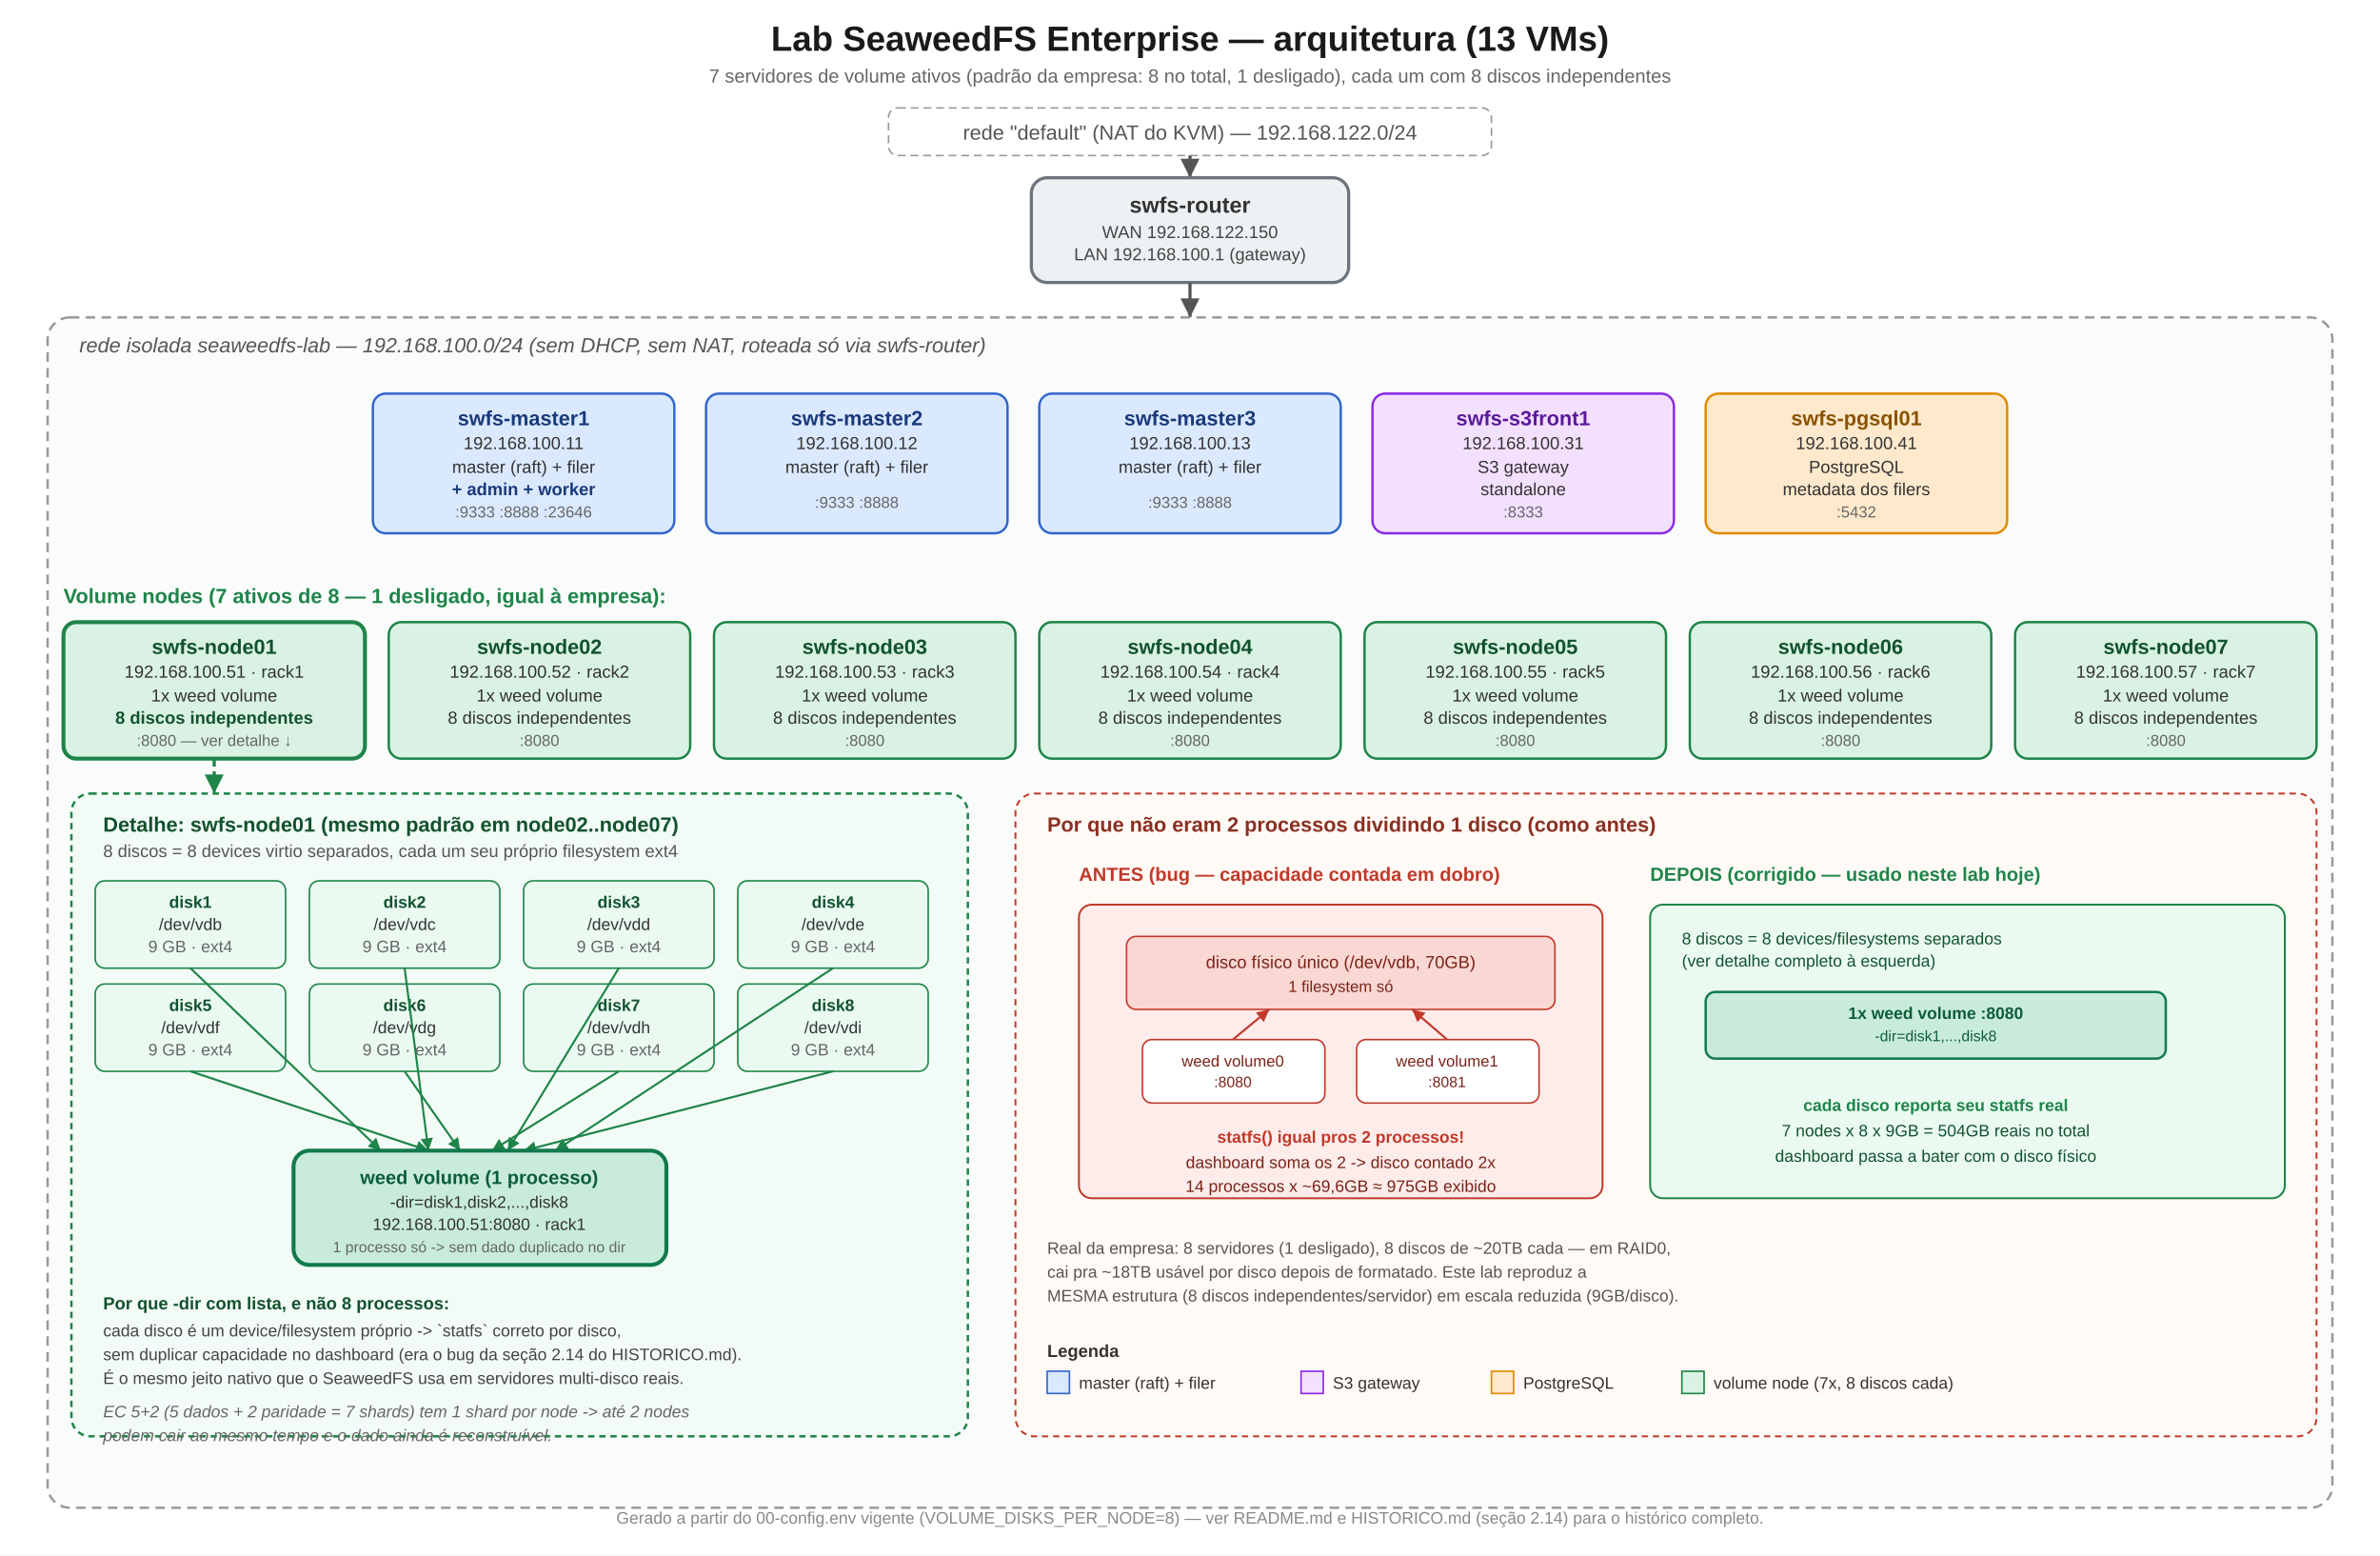
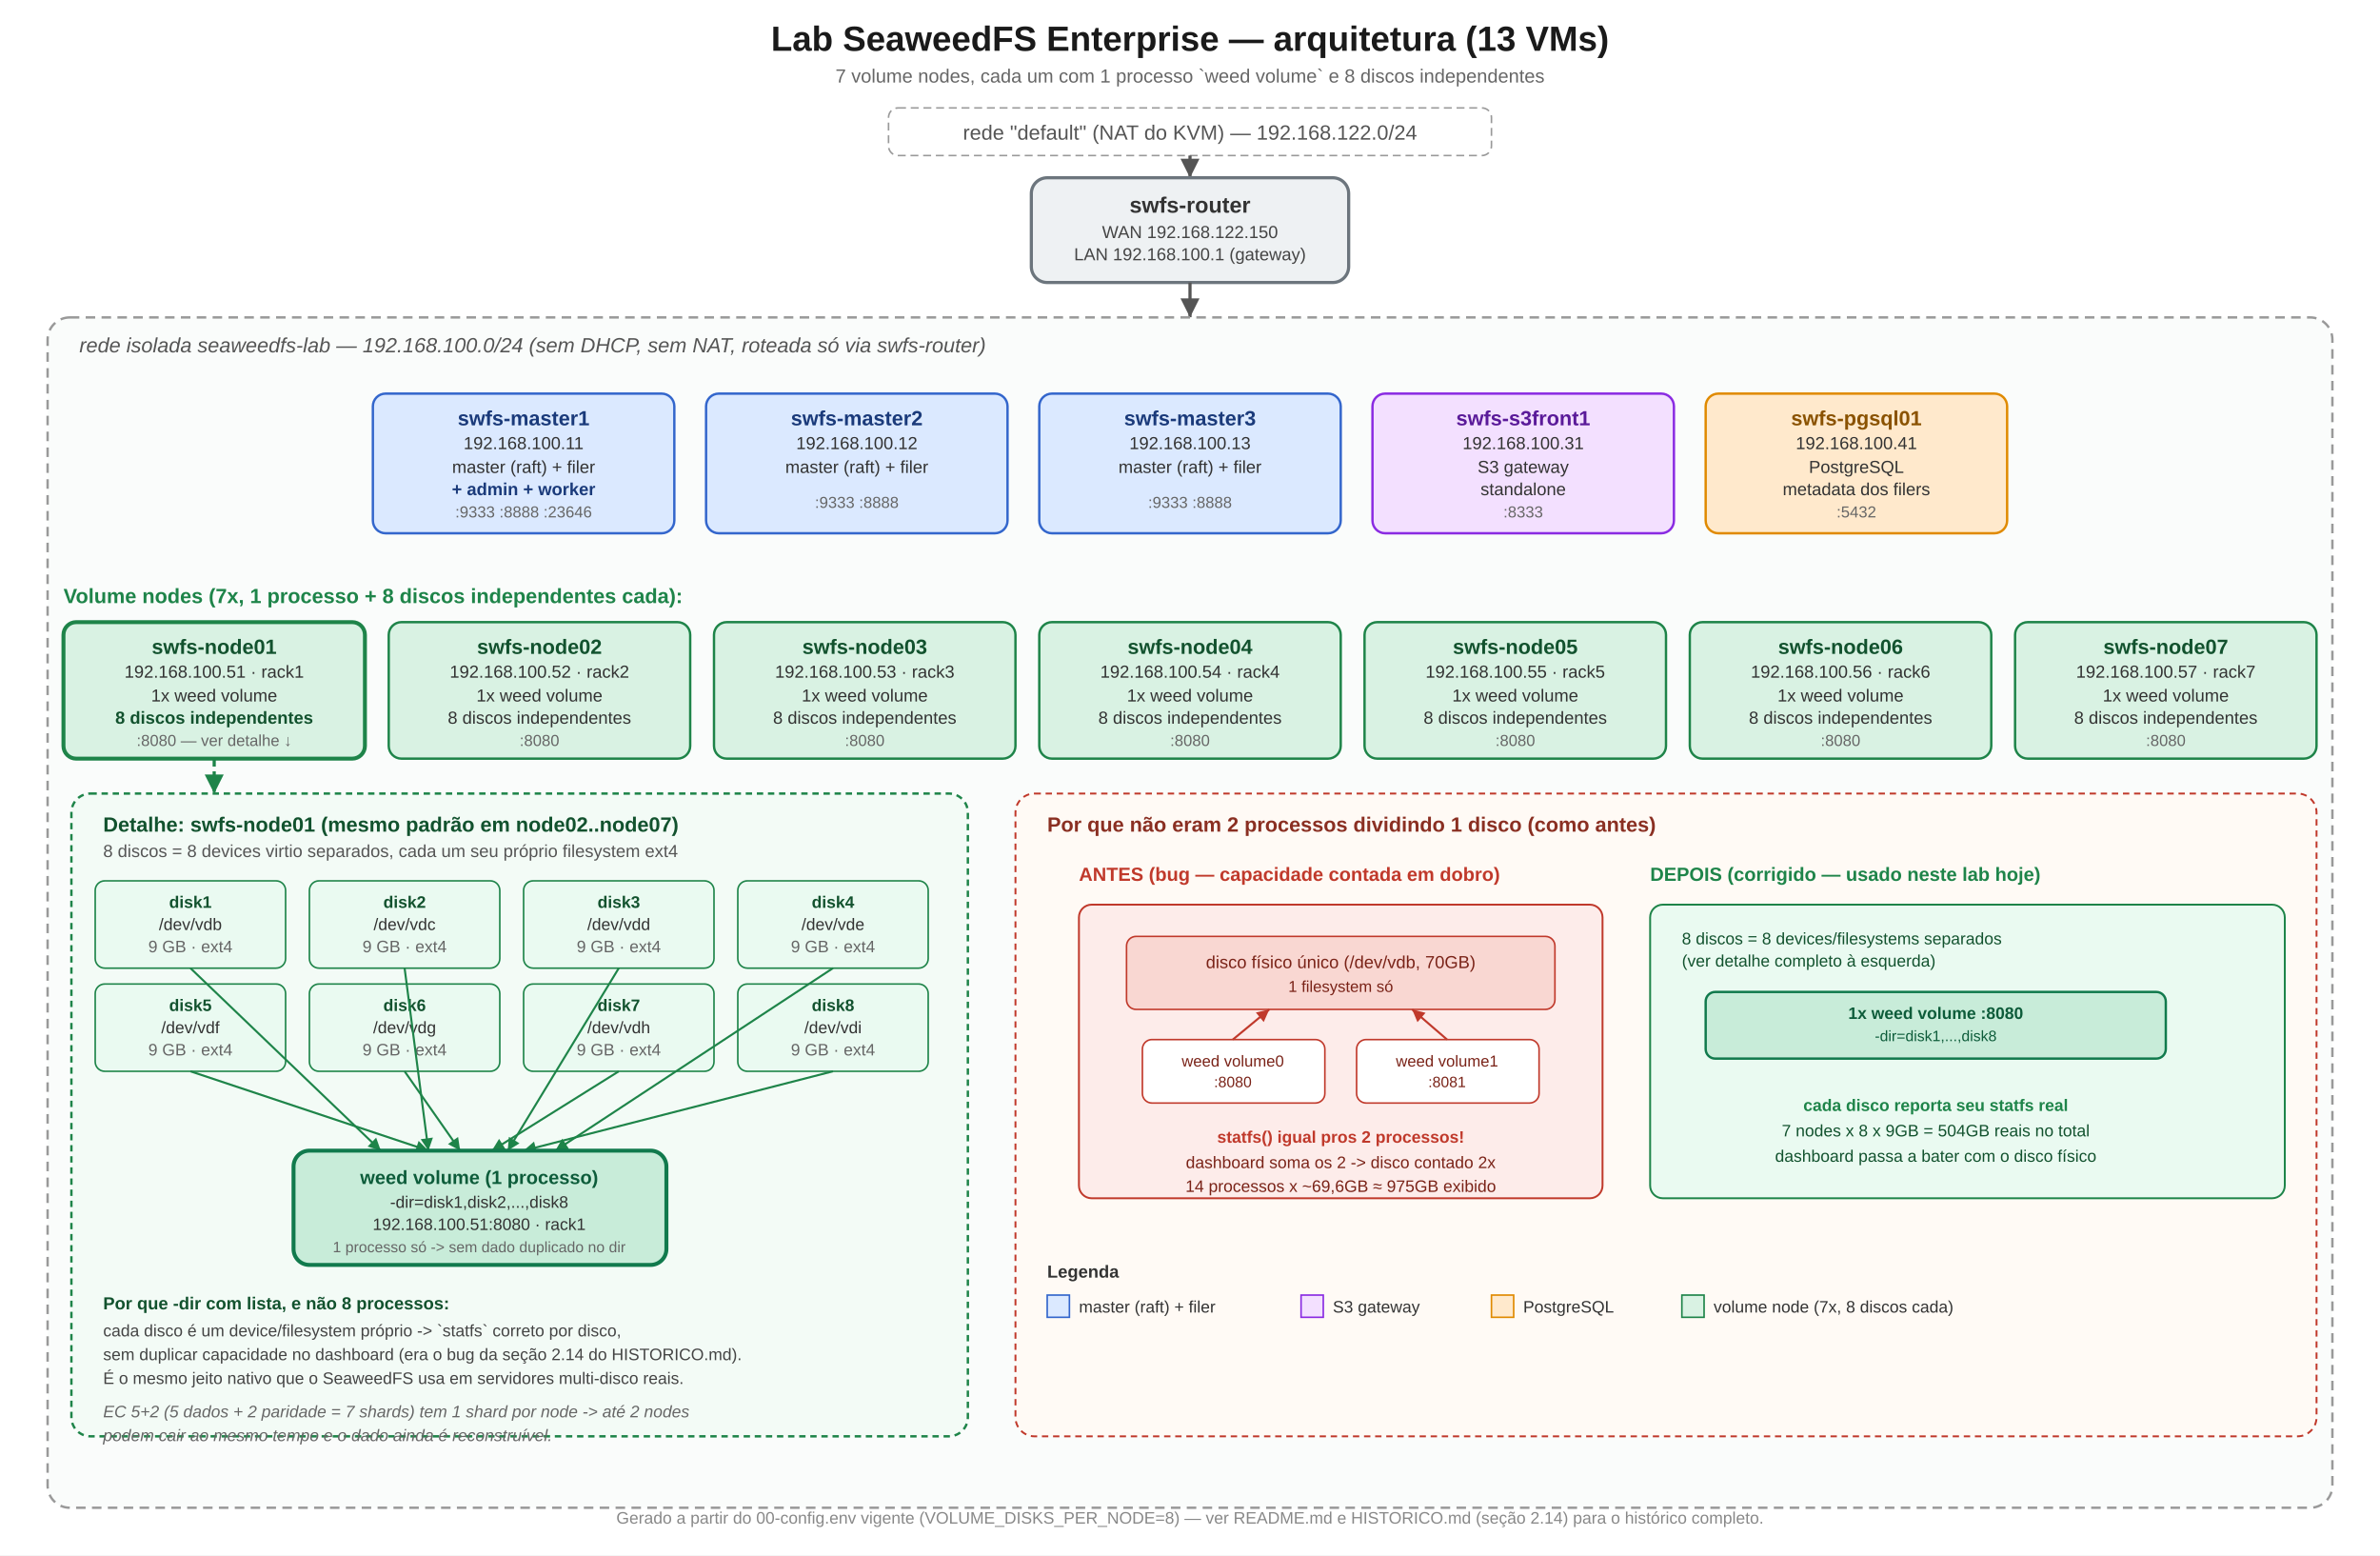
<svg xmlns="http://www.w3.org/2000/svg" viewBox="0 0 1500 980" font-family="Arial, Helvetica, sans-serif">
  <defs>
    <marker id="arrow" markerWidth="8" markerHeight="8" refX="6" refY="3" orient="auto">
      <path d="M0,0 L6,3 L0,6 Z" fill="#555" />
    </marker>
    <marker id="arrowGreen" markerWidth="8" markerHeight="8" refX="6" refY="3" orient="auto">
      <path d="M0,0 L6,3 L0,6 Z" fill="#1e8449" />
    </marker>
    <marker id="arrowRed" markerWidth="8" markerHeight="8" refX="6" refY="3" orient="auto">
      <path d="M0,0 L6,3 L0,6 Z" fill="#c0392b" />
    </marker>
  </defs>
  <rect x="0" y="0" width="1500" height="980" fill="#ffffff" />
  <text x="750" y="32" text-anchor="middle" font-size="22" font-weight="bold" fill="#1a1a1a">Lab SeaweedFS Enterprise — arquitetura (13 VMs)</text>
-   <text x="750" y="52" text-anchor="middle" font-size="12" fill="#666">7 servidores de volume ativos (padrão da empresa: 8 no total, 1 desligado), cada um com 8 discos independentes</text>
+   <text x="750" y="52" text-anchor="middle" font-size="12" fill="#666">7 volume nodes, cada um com 1 processo `weed volume` e 8 discos independentes</text>
  <rect x="560" y="68" width="380" height="30" rx="6" fill="none" stroke="#999" stroke-dasharray="5,3" />
  <text x="750" y="88" text-anchor="middle" font-size="13" fill="#555">rede "default" (NAT do KVM) — 192.168.122.0/24</text>
  <line x1="750" y1="98" x2="750" y2="112" stroke="#555" stroke-width="2" marker-end="url(#arrow)" />
  <rect x="650" y="112" width="200" height="66" rx="10" fill="#eef1f3" stroke="#6c757d" stroke-width="2" />
  <text x="750" y="134" text-anchor="middle" font-size="14" font-weight="bold" fill="#333">swfs-router</text>
  <text x="750" y="150" text-anchor="middle" font-size="11" fill="#444">WAN 192.168.122.150</text>
  <text x="750" y="164" text-anchor="middle" font-size="11" fill="#444">LAN 192.168.100.1 (gateway)</text>
  <line x1="750" y1="178" x2="750" y2="200" stroke="#555" stroke-width="2" marker-end="url(#arrow)" />
  <rect x="30" y="200" width="1440" height="750" rx="14" fill="#fafcfb" stroke="#999" stroke-dasharray="6,4" stroke-width="1.5" />
  <text x="50" y="222" font-size="13" font-style="italic" fill="#555">rede isolada seaweedfs-lab — 192.168.100.0/24 (sem DHCP, sem NAT, roteada só via swfs-router)</text>
  <rect x="235" y="248" width="190" height="88" rx="8" fill="#dbe9ff" stroke="#3366cc" stroke-width="1.5" />
  <text x="330" y="268" text-anchor="middle" font-size="13" font-weight="bold" fill="#1a3a7a">swfs-master1</text>
  <text x="330" y="283" text-anchor="middle" font-size="11" fill="#333">192.168.100.11</text>
  <text x="330" y="298" text-anchor="middle" font-size="11" fill="#333">master (raft) + filer</text>
  <text x="330" y="312" text-anchor="middle" font-size="11" font-weight="bold" fill="#1a3a7a">+ admin + worker</text>
  <text x="330" y="326" text-anchor="middle" font-size="10" fill="#666">:9333 :8888 :23646</text>
  <rect x="445" y="248" width="190" height="88" rx="8" fill="#dbe9ff" stroke="#3366cc" stroke-width="1.5" />
  <text x="540" y="268" text-anchor="middle" font-size="13" font-weight="bold" fill="#1a3a7a">swfs-master2</text>
  <text x="540" y="283" text-anchor="middle" font-size="11" fill="#333">192.168.100.12</text>
  <text x="540" y="298" text-anchor="middle" font-size="11" fill="#333">master (raft) + filer</text>
  <text x="540" y="320" text-anchor="middle" font-size="10" fill="#666">:9333 :8888</text>
  <rect x="655" y="248" width="190" height="88" rx="8" fill="#dbe9ff" stroke="#3366cc" stroke-width="1.5" />
  <text x="750" y="268" text-anchor="middle" font-size="13" font-weight="bold" fill="#1a3a7a">swfs-master3</text>
  <text x="750" y="283" text-anchor="middle" font-size="11" fill="#333">192.168.100.13</text>
  <text x="750" y="298" text-anchor="middle" font-size="11" fill="#333">master (raft) + filer</text>
  <text x="750" y="320" text-anchor="middle" font-size="10" fill="#666">:9333 :8888</text>
  <rect x="865" y="248" width="190" height="88" rx="8" fill="#f3e0ff" stroke="#8a2be2" stroke-width="1.5" />
  <text x="960" y="268" text-anchor="middle" font-size="13" font-weight="bold" fill="#5a1a99">swfs-s3front1</text>
  <text x="960" y="283" text-anchor="middle" font-size="11" fill="#333">192.168.100.31</text>
  <text x="960" y="298" text-anchor="middle" font-size="11" fill="#333">S3 gateway</text>
  <text x="960" y="312" text-anchor="middle" font-size="11" fill="#333">standalone</text>
  <text x="960" y="326" text-anchor="middle" font-size="10" fill="#666">:8333</text>
  <rect x="1075" y="248" width="190" height="88" rx="8" fill="#ffe9cc" stroke="#e08a00" stroke-width="1.5" />
  <text x="1170" y="268" text-anchor="middle" font-size="13" font-weight="bold" fill="#8a5200">swfs-pgsql01</text>
  <text x="1170" y="283" text-anchor="middle" font-size="11" fill="#333">192.168.100.41</text>
  <text x="1170" y="298" text-anchor="middle" font-size="11" fill="#333">PostgreSQL</text>
  <text x="1170" y="312" text-anchor="middle" font-size="11" fill="#333">metadata dos filers</text>
  <text x="1170" y="326" text-anchor="middle" font-size="10" fill="#666">:5432</text>
-   <text x="40" y="380" font-size="13" font-weight="bold" fill="#1e8449">Volume nodes (7 ativos de 8 — 1 desligado, igual à empresa):</text>
+   <text x="40" y="380" font-size="13" font-weight="bold" fill="#1e8449">Volume nodes (7x, 1 processo + 8 discos independentes cada):</text>
  <g id="volnodes">
    <rect x="40" y="392" width="190" height="86" rx="8" fill="#d9f2e3" stroke="#1e8449" stroke-width="2.5" />
    <text x="135" y="412" text-anchor="middle" font-size="13" font-weight="bold" fill="#12522e">swfs-node01</text>
    <text x="135" y="427" text-anchor="middle" font-size="11" fill="#333">192.168.100.51 · rack1</text>
    <text x="135" y="442" text-anchor="middle" font-size="11" fill="#333">1x weed volume</text>
    <text x="135" y="456" text-anchor="middle" font-size="11" font-weight="bold" fill="#12522e">8 discos independentes</text>
    <text x="135" y="470" text-anchor="middle" font-size="10" fill="#666">:8080 — ver detalhe ↓</text>
    <rect x="245" y="392" width="190" height="86" rx="8" fill="#d9f2e3" stroke="#1e8449" stroke-width="1.5" />
    <text x="340" y="412" text-anchor="middle" font-size="13" font-weight="bold" fill="#12522e">swfs-node02</text>
    <text x="340" y="427" text-anchor="middle" font-size="11" fill="#333">192.168.100.52 · rack2</text>
    <text x="340" y="442" text-anchor="middle" font-size="11" fill="#333">1x weed volume</text>
    <text x="340" y="456" text-anchor="middle" font-size="11" fill="#333">8 discos independentes</text>
    <text x="340" y="470" text-anchor="middle" font-size="10" fill="#666">:8080</text>
    <rect x="450" y="392" width="190" height="86" rx="8" fill="#d9f2e3" stroke="#1e8449" stroke-width="1.5" />
    <text x="545" y="412" text-anchor="middle" font-size="13" font-weight="bold" fill="#12522e">swfs-node03</text>
    <text x="545" y="427" text-anchor="middle" font-size="11" fill="#333">192.168.100.53 · rack3</text>
    <text x="545" y="442" text-anchor="middle" font-size="11" fill="#333">1x weed volume</text>
    <text x="545" y="456" text-anchor="middle" font-size="11" fill="#333">8 discos independentes</text>
    <text x="545" y="470" text-anchor="middle" font-size="10" fill="#666">:8080</text>
    <rect x="655" y="392" width="190" height="86" rx="8" fill="#d9f2e3" stroke="#1e8449" stroke-width="1.5" />
    <text x="750" y="412" text-anchor="middle" font-size="13" font-weight="bold" fill="#12522e">swfs-node04</text>
    <text x="750" y="427" text-anchor="middle" font-size="11" fill="#333">192.168.100.54 · rack4</text>
    <text x="750" y="442" text-anchor="middle" font-size="11" fill="#333">1x weed volume</text>
    <text x="750" y="456" text-anchor="middle" font-size="11" fill="#333">8 discos independentes</text>
    <text x="750" y="470" text-anchor="middle" font-size="10" fill="#666">:8080</text>
    <rect x="860" y="392" width="190" height="86" rx="8" fill="#d9f2e3" stroke="#1e8449" stroke-width="1.5" />
    <text x="955" y="412" text-anchor="middle" font-size="13" font-weight="bold" fill="#12522e">swfs-node05</text>
    <text x="955" y="427" text-anchor="middle" font-size="11" fill="#333">192.168.100.55 · rack5</text>
    <text x="955" y="442" text-anchor="middle" font-size="11" fill="#333">1x weed volume</text>
    <text x="955" y="456" text-anchor="middle" font-size="11" fill="#333">8 discos independentes</text>
    <text x="955" y="470" text-anchor="middle" font-size="10" fill="#666">:8080</text>
    <rect x="1065" y="392" width="190" height="86" rx="8" fill="#d9f2e3" stroke="#1e8449" stroke-width="1.5" />
    <text x="1160" y="412" text-anchor="middle" font-size="13" font-weight="bold" fill="#12522e">swfs-node06</text>
    <text x="1160" y="427" text-anchor="middle" font-size="11" fill="#333">192.168.100.56 · rack6</text>
    <text x="1160" y="442" text-anchor="middle" font-size="11" fill="#333">1x weed volume</text>
    <text x="1160" y="456" text-anchor="middle" font-size="11" fill="#333">8 discos independentes</text>
    <text x="1160" y="470" text-anchor="middle" font-size="10" fill="#666">:8080</text>
    <rect x="1270" y="392" width="190" height="86" rx="8" fill="#d9f2e3" stroke="#1e8449" stroke-width="1.5" />
    <text x="1365" y="412" text-anchor="middle" font-size="13" font-weight="bold" fill="#12522e">swfs-node07</text>
    <text x="1365" y="427" text-anchor="middle" font-size="11" fill="#333">192.168.100.57 · rack7</text>
    <text x="1365" y="442" text-anchor="middle" font-size="11" fill="#333">1x weed volume</text>
    <text x="1365" y="456" text-anchor="middle" font-size="11" fill="#333">8 discos independentes</text>
    <text x="1365" y="470" text-anchor="middle" font-size="10" fill="#666">:8080</text>
  </g>
  <line x1="135" y1="478" x2="135" y2="500" stroke="#1e8449" stroke-width="2" stroke-dasharray="5,3" marker-end="url(#arrowGreen)" />
  <rect x="45" y="500" width="565" height="405" rx="12" fill="#f3fbf6" stroke="#1e8449" stroke-width="1.5" stroke-dasharray="4,3" />
  <text x="65" y="524" font-size="13" font-weight="bold" fill="#12522e">Detalhe: swfs-node01 (mesmo padrão em node02..node07)</text>
  <text x="65" y="540" font-size="11" fill="#555">8 discos = 8 devices virtio separados, cada um seu próprio filesystem ext4</text>
  <g font-size="10.5">
    <rect x="60" y="555" width="120" height="55" rx="6" fill="#eafaf1" stroke="#1e8449" />
    <text x="120" y="572" text-anchor="middle" font-weight="bold" fill="#12522e">disk1</text>
    <text x="120" y="586" text-anchor="middle" fill="#333">/dev/vdb</text>
    <text x="120" y="600" text-anchor="middle" fill="#666">9 GB · ext4</text>
    <rect x="195" y="555" width="120" height="55" rx="6" fill="#eafaf1" stroke="#1e8449" />
    <text x="255" y="572" text-anchor="middle" font-weight="bold" fill="#12522e">disk2</text>
    <text x="255" y="586" text-anchor="middle" fill="#333">/dev/vdc</text>
    <text x="255" y="600" text-anchor="middle" fill="#666">9 GB · ext4</text>
    <rect x="330" y="555" width="120" height="55" rx="6" fill="#eafaf1" stroke="#1e8449" />
    <text x="390" y="572" text-anchor="middle" font-weight="bold" fill="#12522e">disk3</text>
    <text x="390" y="586" text-anchor="middle" fill="#333">/dev/vdd</text>
    <text x="390" y="600" text-anchor="middle" fill="#666">9 GB · ext4</text>
    <rect x="465" y="555" width="120" height="55" rx="6" fill="#eafaf1" stroke="#1e8449" />
    <text x="525" y="572" text-anchor="middle" font-weight="bold" fill="#12522e">disk4</text>
    <text x="525" y="586" text-anchor="middle" fill="#333">/dev/vde</text>
    <text x="525" y="600" text-anchor="middle" fill="#666">9 GB · ext4</text>
    <rect x="60" y="620" width="120" height="55" rx="6" fill="#eafaf1" stroke="#1e8449" />
    <text x="120" y="637" text-anchor="middle" font-weight="bold" fill="#12522e">disk5</text>
    <text x="120" y="651" text-anchor="middle" fill="#333">/dev/vdf</text>
    <text x="120" y="665" text-anchor="middle" fill="#666">9 GB · ext4</text>
    <rect x="195" y="620" width="120" height="55" rx="6" fill="#eafaf1" stroke="#1e8449" />
    <text x="255" y="637" text-anchor="middle" font-weight="bold" fill="#12522e">disk6</text>
    <text x="255" y="651" text-anchor="middle" fill="#333">/dev/vdg</text>
    <text x="255" y="665" text-anchor="middle" fill="#666">9 GB · ext4</text>
    <rect x="330" y="620" width="120" height="55" rx="6" fill="#eafaf1" stroke="#1e8449" />
    <text x="390" y="637" text-anchor="middle" font-weight="bold" fill="#12522e">disk7</text>
    <text x="390" y="651" text-anchor="middle" fill="#333">/dev/vdh</text>
    <text x="390" y="665" text-anchor="middle" fill="#666">9 GB · ext4</text>
    <rect x="465" y="620" width="120" height="55" rx="6" fill="#eafaf1" stroke="#1e8449" />
    <text x="525" y="637" text-anchor="middle" font-weight="bold" fill="#12522e">disk8</text>
    <text x="525" y="651" text-anchor="middle" fill="#333">/dev/vdi</text>
    <text x="525" y="665" text-anchor="middle" fill="#666">9 GB · ext4</text>
  </g>
  <g stroke="#1e8449" stroke-width="1.3" marker-end="url(#arrowGreen)">
    <line x1="120" y1="675" x2="270" y2="725" />
    <line x1="255" y1="675" x2="290" y2="725" />
    <line x1="390" y1="675" x2="310" y2="725" />
    <line x1="525" y1="675" x2="330" y2="725" />
    <line x1="120" y1="610" x2="240" y2="725" />
    <line x1="255" y1="610" x2="270" y2="725" />
    <line x1="390" y1="610" x2="320" y2="725" />
    <line x1="525" y1="610" x2="350" y2="725" />
  </g>
  <rect x="185" y="725" width="235" height="72" rx="10" fill="#c8ecd9" stroke="#117a4d" stroke-width="2.5" />
  <text x="302" y="746" text-anchor="middle" font-size="12" font-weight="bold" fill="#0d5c3a">weed volume (1 processo)</text>
  <text x="302" y="761" text-anchor="middle" font-size="10.5" fill="#333">-dir=disk1,disk2,...,disk8</text>
  <text x="302" y="775" text-anchor="middle" font-size="10.5" fill="#333">192.168.100.51:8080 · rack1</text>
  <text x="302" y="789" text-anchor="middle" font-size="9.5" fill="#666">1 processo só -&gt; sem dado duplicado no dir</text>
  <text x="65" y="825" font-size="11" font-weight="bold" fill="#12522e">Por que -dir com lista, e não 8 processos:</text>
  <text x="65" y="842" font-size="10.5" fill="#444">cada disco é um device/filesystem próprio -&gt; `statfs` correto por disco,</text>
  <text x="65" y="857" font-size="10.5" fill="#444">sem duplicar capacidade no dashboard (era o bug da seção 2.14 do HISTORICO.md).</text>
  <text x="65" y="872" font-size="10.5" fill="#444">É o mesmo jeito nativo que o SeaweedFS usa em servidores multi-disco reais.</text>
  <text x="65" y="893" font-size="10.5" fill="#666" font-style="italic">EC 5+2 (5 dados + 2 paridade = 7 shards) tem 1 shard por node -&gt; até 2 nodes</text>
  <text x="65" y="908" font-size="10.5" fill="#666" font-style="italic">podem cair ao mesmo tempo e o dado ainda é reconstruível.</text>
  <rect x="640" y="500" width="820" height="405" rx="12" fill="#fffaf5" stroke="#c0392b" stroke-width="1.2" stroke-dasharray="4,3" />
  <text x="660" y="524" font-size="13" font-weight="bold" fill="#8a2f22">Por que não eram 2 processos dividindo 1 disco (como antes)</text>
  <text x="680" y="555" font-size="12" font-weight="bold" fill="#c0392b">ANTES (bug — capacidade contada em dobro)</text>
  <rect x="680" y="570" width="330" height="185" rx="8" fill="#fdecea" stroke="#c0392b" stroke-width="1.2" />
  <rect x="710" y="590" width="270" height="46" rx="6" fill="#f9d7d2" stroke="#c0392b" />
  <text x="845" y="610" text-anchor="middle" font-size="11" fill="#7a2318">disco físico único (/dev/vdb, 70GB)</text>
  <text x="845" y="625" text-anchor="middle" font-size="10" fill="#7a2318">1 filesystem só</text>
  <rect x="720" y="655" width="115" height="40" rx="6" fill="#ffffff" stroke="#c0392b" />
  <text x="777" y="672" text-anchor="middle" font-size="10" fill="#7a2318">weed volume0</text>
  <text x="777" y="685" text-anchor="middle" font-size="9.5" fill="#7a2318">:8080</text>
  <rect x="855" y="655" width="115" height="40" rx="6" fill="#ffffff" stroke="#c0392b" />
  <text x="912" y="672" text-anchor="middle" font-size="10" fill="#7a2318">weed volume1</text>
  <text x="912" y="685" text-anchor="middle" font-size="9.5" fill="#7a2318">:8081</text>
  <line x1="777" y1="655" x2="800" y2="636" stroke="#c0392b" stroke-width="1.3" marker-end="url(#arrowRed)" />
  <line x1="912" y1="655" x2="890" y2="636" stroke="#c0392b" stroke-width="1.3" marker-end="url(#arrowRed)" />
  <text x="845" y="720" text-anchor="middle" font-size="10.5" font-weight="bold" fill="#c0392b">statfs() igual pros 2 processos!</text>
  <text x="845" y="736" text-anchor="middle" font-size="10.5" fill="#7a2318">dashboard soma os 2 -&gt; disco contado 2x</text>
  <text x="845" y="751" text-anchor="middle" font-size="10.5" fill="#7a2318">14 processos x ~69,6GB ≈ 975GB exibido</text>
  <text x="1040" y="555" font-size="12" font-weight="bold" fill="#1e8449">DEPOIS (corrigido — usado neste lab hoje)</text>
  <rect x="1040" y="570" width="400" height="185" rx="8" fill="#eafaf1" stroke="#1e8449" stroke-width="1.2" />
  <text x="1060" y="595" font-size="10.5" fill="#12522e">8 discos = 8 devices/filesystems separados</text>
  <text x="1060" y="609" font-size="10.5" fill="#12522e">(ver detalhe completo à esquerda)</text>
  <rect x="1075" y="625" width="290" height="42" rx="6" fill="#c8ecd9" stroke="#117a4d" stroke-width="1.5" />
  <text x="1220" y="642" text-anchor="middle" font-size="10.5" font-weight="bold" fill="#0d5c3a">1x weed volume :8080</text>
  <text x="1220" y="656" text-anchor="middle" font-size="9.5" fill="#0d5c3a">-dir=disk1,...,disk8</text>
  <text x="1220" y="700" text-anchor="middle" font-size="10.5" font-weight="bold" fill="#1e8449">cada disco reporta seu statfs real</text>
  <text x="1220" y="716" text-anchor="middle" font-size="10.5" fill="#12522e">7 nodes x 8 x 9GB = 504GB reais no total</text>
  <text x="1220" y="732" text-anchor="middle" font-size="10.5" fill="#12522e">dashboard passa a bater com o disco físico</text>
-   <text x="660" y="790" font-size="10.5" fill="#555">Real da empresa: 8 servidores (1 desligado), 8 discos de ~20TB cada — em RAID0,</text>
-   <text x="660" y="805" font-size="10.5" fill="#555">cai pra ~18TB usável por disco depois de formatado. Este lab reproduz a</text>
-   <text x="660" y="820" font-size="10.5" fill="#555">MESMA estrutura (8 discos independentes/servidor) em escala reduzida (9GB/disco).</text>
-   <text x="660" y="855" font-size="11" font-weight="bold" fill="#333">Legenda</text>
-   <rect x="660" y="864" width="14" height="14" fill="#dbe9ff" stroke="#3366cc" />
-   <text x="680" y="875" font-size="10.5" fill="#333">master (raft) + filer</text>
-   <rect x="820" y="864" width="14" height="14" fill="#f3e0ff" stroke="#8a2be2" />
-   <text x="840" y="875" font-size="10.5" fill="#333">S3 gateway</text>
-   <rect x="940" y="864" width="14" height="14" fill="#ffe9cc" stroke="#e08a00" />
-   <text x="960" y="875" font-size="10.5" fill="#333">PostgreSQL</text>
-   <rect x="1060" y="864" width="14" height="14" fill="#d9f2e3" stroke="#1e8449" />
-   <text x="1080" y="875" font-size="10.5" fill="#333">volume node (7x, 8 discos cada)</text>
+   <text x="660" y="805" font-size="11" font-weight="bold" fill="#333">Legenda</text>
+   <rect x="660" y="816" width="14" height="14" fill="#dbe9ff" stroke="#3366cc" />
+   <text x="680" y="827" font-size="10.5" fill="#333">master (raft) + filer</text>
+   <rect x="820" y="816" width="14" height="14" fill="#f3e0ff" stroke="#8a2be2" />
+   <text x="840" y="827" font-size="10.5" fill="#333">S3 gateway</text>
+   <rect x="940" y="816" width="14" height="14" fill="#ffe9cc" stroke="#e08a00" />
+   <text x="960" y="827" font-size="10.5" fill="#333">PostgreSQL</text>
+   <rect x="1060" y="816" width="14" height="14" fill="#d9f2e3" stroke="#1e8449" />
+   <text x="1080" y="827" font-size="10.5" fill="#333">volume node (7x, 8 discos cada)</text>
  <text x="750" y="960" text-anchor="middle" font-size="10.5" fill="#888">Gerado a partir do 00-config.env vigente (VOLUME_DISKS_PER_NODE=8) — ver README.md e HISTORICO.md (seção 2.14) para o histórico completo.</text>
</svg>
